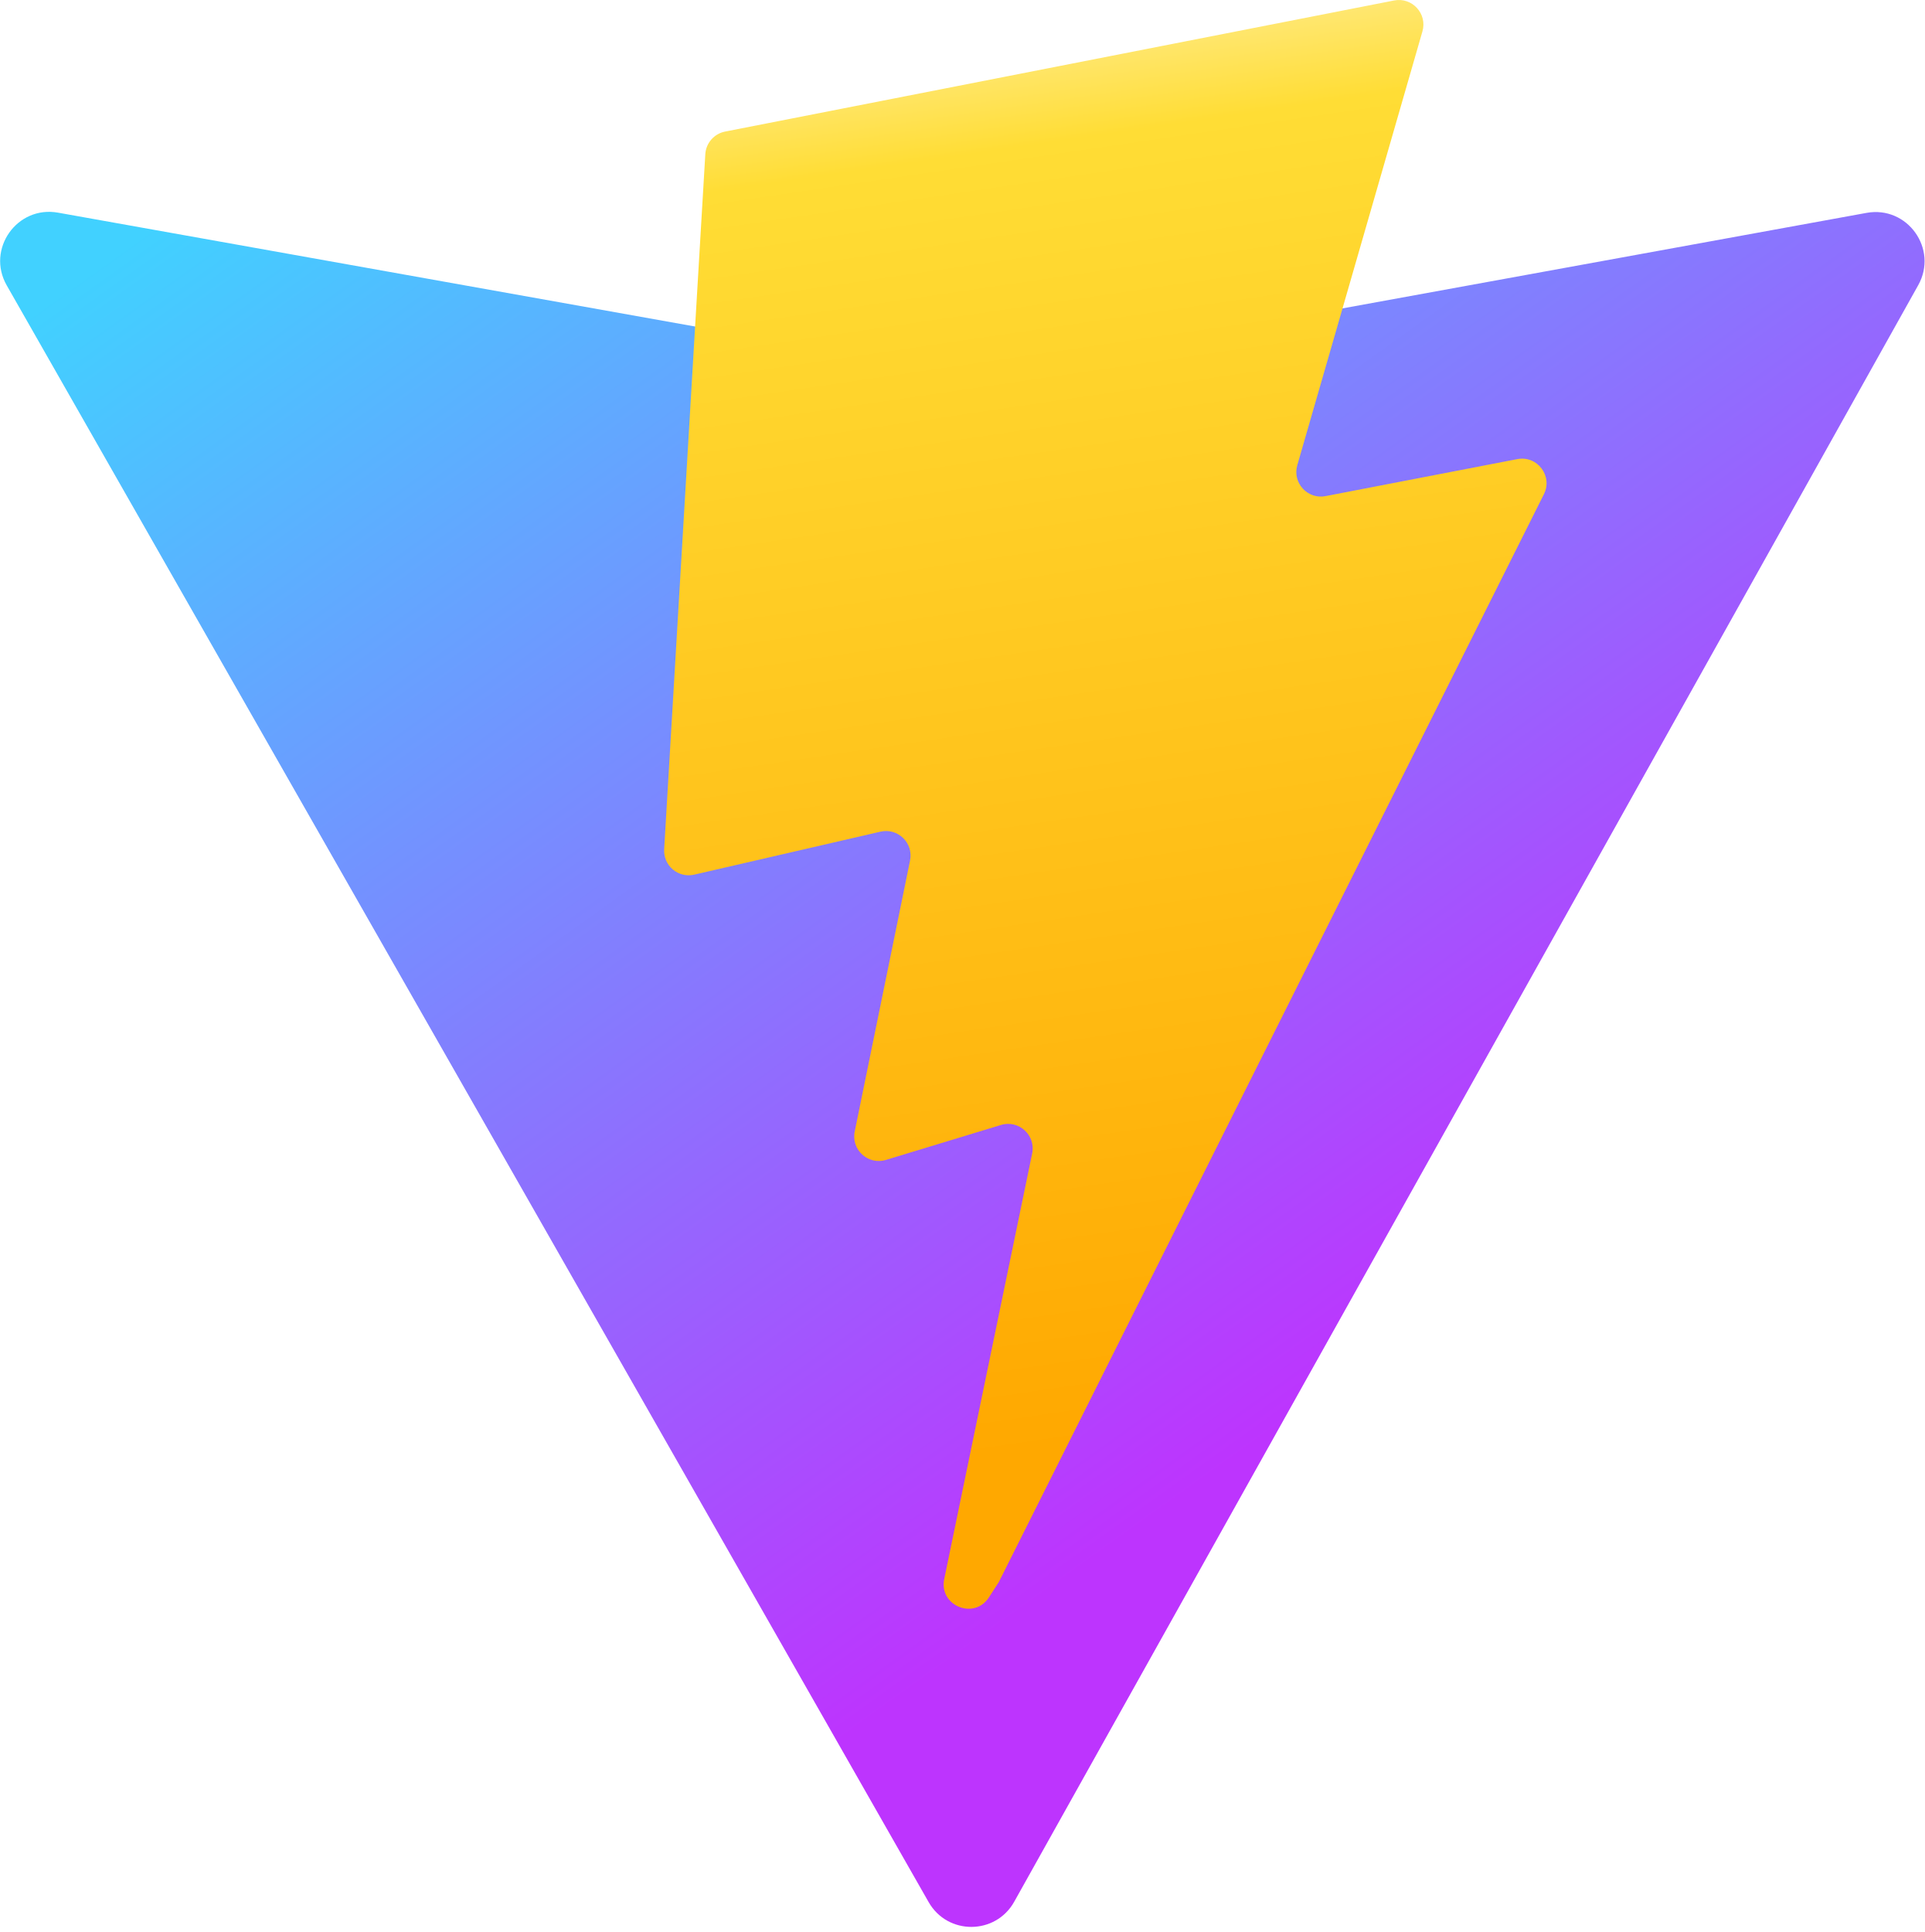
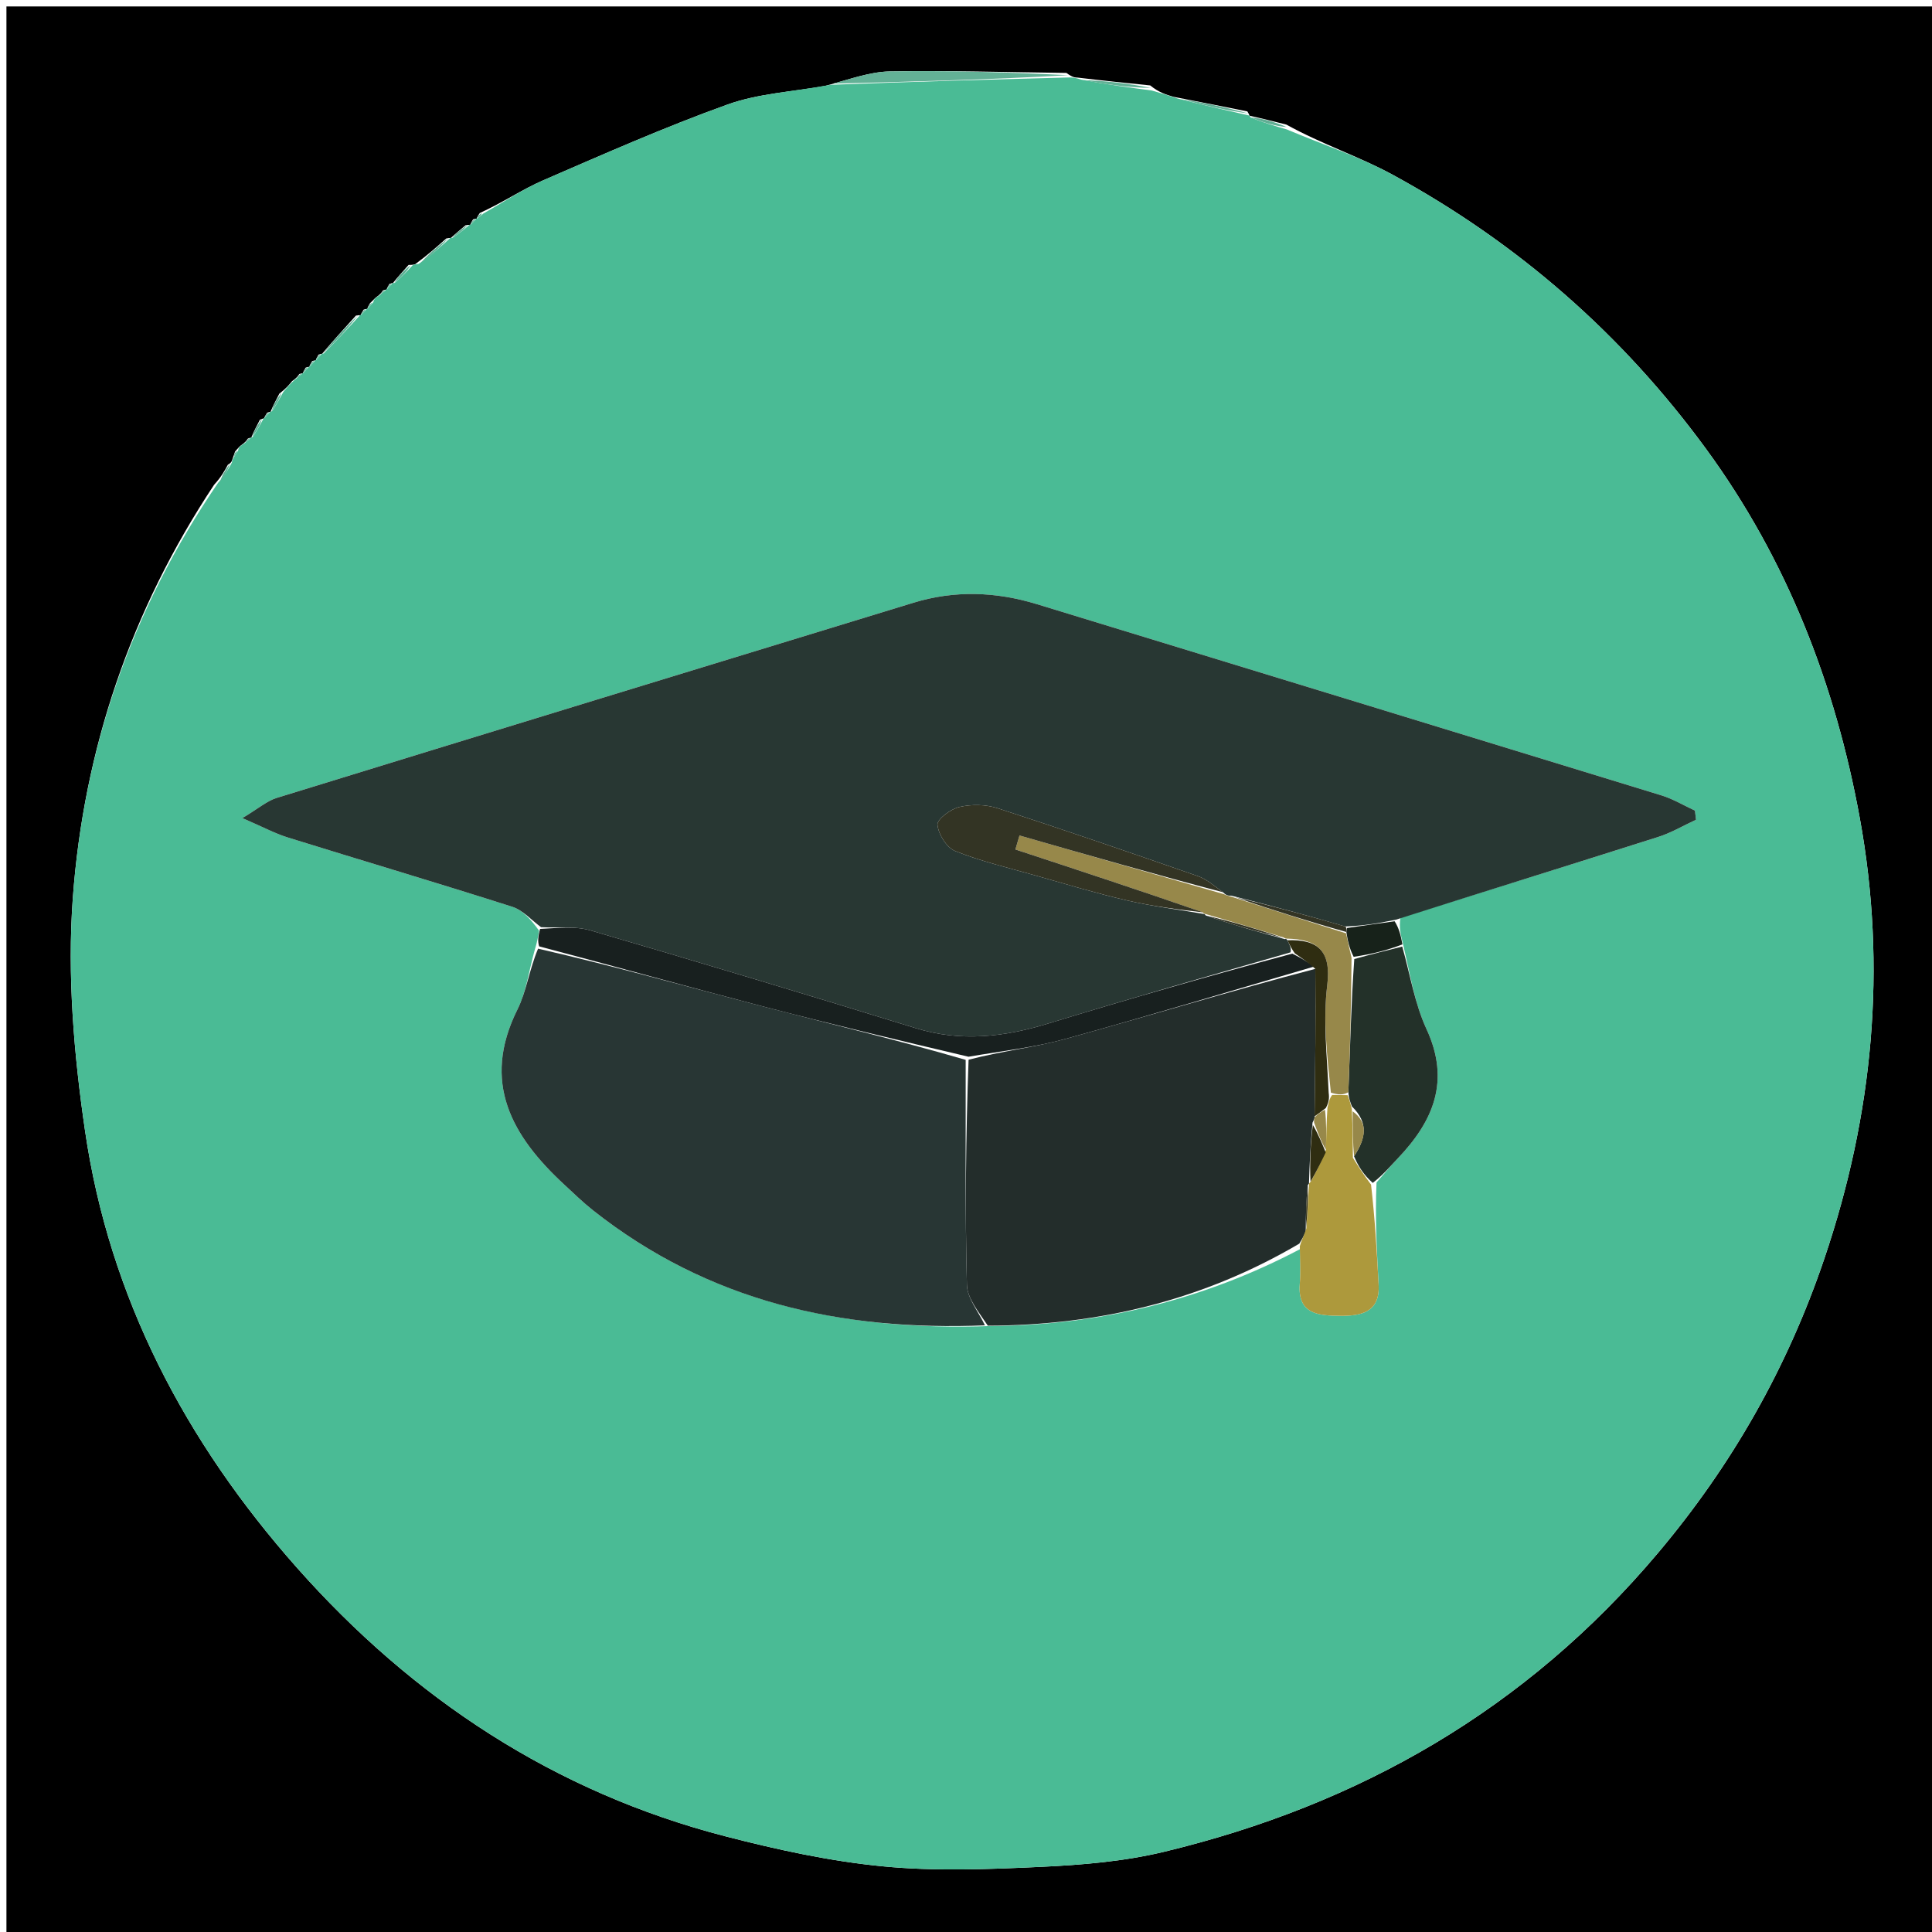
- <svg xmlns="http://www.w3.org/2000/svg" aria-hidden="true" role="img" class="iconify iconify--logos" width="31.88" height="32" preserveAspectRatio="xMidYMid meet" viewBox="0 0 256 257">
-   <defs>
-     <linearGradient id="IconifyId1813088fe1fbc01fb466" x1="-.828%" x2="57.636%" y1="7.652%" y2="78.411%">
-       <stop offset="0%" stop-color="#41D1FF" />
-       <stop offset="100%" stop-color="#BD34FE" />
-     </linearGradient>
-     <linearGradient id="IconifyId1813088fe1fbc01fb467" x1="43.376%" x2="50.316%" y1="2.242%" y2="89.03%">
-       <stop offset="0%" stop-color="#FFEA83" />
-       <stop offset="8.333%" stop-color="#FFDD35" />
-       <stop offset="100%" stop-color="#FFA800" />
-     </linearGradient>
-   </defs>
-   <path fill="url(#IconifyId1813088fe1fbc01fb466)" d="M255.153 37.938L134.897 252.976c-2.483 4.44-8.862 4.466-11.382.048L.875 37.958c-2.746-4.814 1.371-10.646 6.827-9.67l120.385 21.517a6.537 6.537 0 0 0 2.322-.004l117.867-21.483c5.438-.991 9.574 4.796 6.877 9.62Z" />
-   <path fill="url(#IconifyId1813088fe1fbc01fb467)" d="M185.432.063L96.44 17.501a3.268 3.268 0 0 0-2.634 3.014l-5.474 92.456a3.268 3.268 0 0 0 3.997 3.378l24.777-5.718c2.318-.535 4.413 1.507 3.936 3.838l-7.361 36.047c-.495 2.426 1.782 4.5 4.151 3.78l15.304-4.649c2.372-.72 4.652 1.36 4.15 3.788l-11.698 56.621c-.732 3.542 3.979 5.473 5.943 2.437l1.313-2.028l72.516-144.72c1.215-2.423-.88-5.186-3.54-4.672l-25.505 4.922c-2.396.462-4.435-1.77-3.759-4.114l16.646-57.705c.677-2.35-1.37-4.583-3.769-4.113Z" />
+ <svg xmlns="http://www.w3.org/2000/svg" version="1.1" id="Layer_1" x="0px" y="0px" width="100%" viewBox="0 0 300 300" enable-background="new 0 0 300 300" xml:space="preserve">
+   <path fill="#000000" opacity="1" stroke="none" d=" M174,301   C116,301 58.5,301 1,301   C1,201 1,101 1,1   C101,1 201,1 301,1   C301,101 301,201 301,301   C258.833,301 216.667,301 174,301  M46.48,58.076   C46.276,58.38 46.072,58.684 45.357,59.187   C44.902,59.745 44.447,60.304 43.378,61.128   C42.881,62.076 42.384,63.024 41.988,63.994   C41.988,63.994 42.011,63.893 41.483,64.083   C41.29,64.392 41.097,64.702 40.982,64.992   C40.982,64.992 40.963,64.914 40.358,65.175   C39.873,66.11 39.388,67.044 38.995,67.998   C38.995,67.998 39.015,67.905 38.497,68.097   C38.295,68.396 38.093,68.694 37.452,69.131   C37.172,69.311 37.02,69.567 36.504,70.109   C36.401,70.423 36.299,70.738 36.041,71.439   C36.041,71.439 35.991,71.853 35.392,72.153   C34.885,73.095 34.377,74.038 33.251,75.269   C20.323,94.769 12.988,116.382 11.302,139.52   C10.433,151.45 11.471,163.713 13.206,175.598   C16.992,201.522 28.858,223.967 46.089,243.413   C64.101,263.742 86.069,278.26 112.595,285.13   C120.616,287.207 128.811,288.995 137.036,289.798   C145.165,290.593 153.446,290.268 161.634,289.884   C168.002,289.585 174.476,289.05 180.651,287.569   C211.108,280.262 237.001,265.397 257.417,241.184   C268.965,227.487 277.538,212.38 283.277,195.455   C290.869,173.068 293.021,150.222 288.789,127.042   C285.006,106.316 277.492,86.905 264.936,69.733   C251.907,51.915 235.645,37.702 216.288,27.153   C211.068,24.308 205.323,22.425 199.745,19.347   C197.835,18.866 195.924,18.384 194.016,17.971   C194.016,17.971 194.084,17.963 193.689,17.302   C190.12,16.588 186.551,15.874 182.235,15.036   C181.103,14.707 179.972,14.378 178.606,13.266   C175.053,12.906 171.5,12.546 167.354,12.052   C166.949,12.043 166.545,12.034 165.596,11.325   C156.455,11.215 147.31,10.932 138.174,11.092   C135.052,11.147 131.95,12.316 128.152,13.335   C123.07,14.255 117.749,14.513 112.955,16.235   C103.262,19.717 93.814,23.897 84.354,27.995   C81.12,29.396 78.153,31.412 74.499,33.08   C74.297,33.384 74.094,33.688 73.994,34.007   C73.994,34.007 74.01,33.905 73.46,34.059   C73.271,34.376 73.082,34.692 73.001,34.972   C73.001,34.972 72.964,34.864 72.309,34.971   C71.511,35.636 70.712,36.301 69.979,36.972   C69.979,36.972 69.972,36.906 69.299,37.03   C67.813,38.349 66.327,39.668 64.46,41.03   C64.46,41.03 64.1,41.162 63.452,41.137   C62.606,42.079 61.76,43.021 60.991,43.982   C60.991,43.982 61.01,43.906 60.478,44.082   C60.287,44.392 60.096,44.702 60.012,45.013   C60.012,45.013 60.014,44.905 59.482,45.079   C59.281,45.383 59.08,45.686 58.449,46.134   C58.176,46.312 58.023,46.563 57.461,47.077   C57.275,47.39 57.089,47.703 57.014,48.013   C57.014,48.013 57.012,47.903 56.471,48.075   C56.276,48.387 56.08,48.699 55.983,48.985   C55.983,48.985 55.956,48.886 55.267,49.008   C53.47,50.989 51.672,52.97 49.979,54.982   C49.979,54.982 50.009,54.878 49.47,55.066   C49.278,55.382 49.086,55.698 49.013,56.009   C49.013,56.009 49.008,55.891 48.475,56.075   C48.284,56.387 48.094,56.699 48.011,57.01   C48.011,57.01 48.01,56.904 47.475,57.078   C47.285,57.389 47.094,57.7 47.012,58.014   C47.012,58.014 47.015,57.906 46.48,58.076  z" />
+   <path fill="#4ABB95" opacity="1" stroke="none" d=" M43.992,60.862   C44.447,60.304 44.902,59.745 45.82,58.924   C46.527,58.41 46.771,58.158 47.015,57.906   C47.015,57.906 47.012,58.014 47.158,57.844   C47.539,57.417 47.774,57.161 48.01,56.904   C48.01,56.904 48.011,57.01 48.158,56.84   C48.539,56.411 48.773,56.151 49.008,55.891   C49.008,55.891 49.013,56.009 49.153,55.836   C49.532,55.401 49.77,55.139 50.009,54.878   C50.009,54.878 49.979,54.982 50.271,54.884   C52.361,52.819 54.159,50.853 55.956,48.886   C55.956,48.886 55.983,48.985 56.136,48.828   C56.53,48.416 56.771,48.159 57.012,47.903   C57.012,47.903 57.014,48.013 57.155,47.841   C57.527,47.408 57.757,47.147 57.988,46.886   C58.023,46.563 58.176,46.312 58.868,45.897   C59.529,45.409 59.771,45.157 60.014,44.905   C60.014,44.905 60.012,45.013 60.157,44.843   C60.538,44.417 60.774,44.161 61.01,43.906   C61.01,43.906 60.991,43.982 61.285,43.928   C62.42,42.969 63.26,42.065 64.1,41.162   C64.1,41.162 64.46,41.03 65.016,40.973   C67.038,39.58 68.505,38.243 69.972,36.906   C69.972,36.906 69.979,36.972 70.277,36.924   C71.371,36.205 72.167,35.535 72.964,34.864   C72.964,34.864 73.001,34.972 73.149,34.823   C73.535,34.418 73.772,34.162 74.01,33.905   C74.01,33.905 73.994,34.007 74.151,33.878   C74.581,33.573 74.832,33.373 75.064,33.148   C78.153,31.412 81.12,29.396 84.354,27.995   C93.814,23.897 103.262,19.717 112.955,16.235   C117.749,14.513 123.07,14.255 128.966,13.167   C141.901,12.674 154.02,12.349 166.14,12.024   C166.545,12.034 166.949,12.043 167.929,12.373   C171.949,13.145 175.394,13.597 178.84,14.049   C179.972,14.378 181.103,14.707 182.896,15.308   C187.066,16.374 190.575,17.169 194.084,17.963   C194.084,17.963 194.016,17.971 194.192,18.246   C196.185,19.047 198.002,19.574 199.819,20.1   C205.323,22.425 211.068,24.308 216.288,27.153   C235.645,37.702 251.907,51.915 264.936,69.733   C277.492,86.905 285.006,106.316 288.789,127.042   C293.021,150.222 290.869,173.068 283.277,195.455   C277.538,212.38 268.965,227.487 257.417,241.184   C237.001,265.397 211.108,280.262 180.651,287.569   C174.476,289.05 168.002,289.585 161.634,289.884   C153.446,290.268 145.165,290.593 137.036,289.798   C128.811,288.995 120.616,287.207 112.595,285.13   C86.069,278.26 64.101,263.742 46.089,243.413   C28.858,223.967 16.992,201.522 13.206,175.598   C11.471,163.713 10.433,151.45 11.302,139.52   C12.988,116.382 20.323,94.769 33.861,74.977   C34.978,73.742 35.485,72.797 35.991,71.853   C35.991,71.853 36.041,71.439 36.271,71.066   C36.692,70.444 36.857,70.18 36.995,69.898   C37.02,69.567 37.172,69.311 37.875,68.897   C38.536,68.411 38.776,68.158 39.015,67.905   C39.015,67.905 38.995,67.998 39.244,67.843   C39.983,66.764 40.473,65.839 40.963,64.914   C40.963,64.914 40.982,64.992 41.143,64.83   C41.539,64.409 41.775,64.151 42.011,63.893   C42.011,63.893 41.988,63.994 42.237,63.836   C42.988,62.739 43.49,61.8 43.992,60.862  M213.748,183.613   C214.841,182.37 215.89,181.087 217.032,179.891   C222.568,174.097 225.24,167.871 221.511,159.812   C219.66,155.811 218.959,151.276 217.795,146.303   C217.512,145.209 217.229,144.116 217.457,142.497   C230.804,138.331 244.16,134.199 257.484,129.963   C259.518,129.317 261.401,128.194 263.354,127.292   C263.299,126.818 263.245,126.344 263.191,125.87   C261.461,125.072 259.796,124.062 257.992,123.508   C225.68,113.581 193.35,103.714 161.028,93.82   C154.646,91.867 148.25,91.634 141.84,93.594   C108.877,103.669 75.915,113.748 42.974,123.898   C41.454,124.366 40.149,125.53 37.635,127.033   C40.849,128.421 42.708,129.428 44.687,130.043   C56.294,133.653 67.952,137.104 79.531,140.798   C81.194,141.328 82.529,142.888 83.706,144.516   C83.581,145.329 83.455,146.141 82.992,147.664   C82.138,150.706 81.737,153.974 80.351,156.75   C74.694,168.086 79.485,176.428 87.631,183.958   C89.096,185.313 90.531,186.713 92.093,187.949   C109.968,202.089 130.642,206.723 153.839,205.908   C170.917,205.788 186.966,201.815 201.906,193.95   C201.887,195.758 201.969,197.574 201.829,199.373   C201.453,204.19 204.922,204.279 208.1,204.318   C211.221,204.356 214.3,203.836 214.073,199.512   C213.803,194.384 213.502,189.257 213.748,183.613  z" />
+   <path fill="#63B196" opacity="1" stroke="none" d=" M165.868,11.674   C154.02,12.349 141.901,12.674 129.31,12.987   C131.95,12.316 135.052,11.147 138.174,11.092   C147.31,10.932 156.455,11.215 165.868,11.674  z" />
+   <path fill="#5CB094" opacity="1" stroke="none" d=" M55.612,48.947   C54.159,50.853 52.361,52.819 50.219,54.869   C51.672,52.97 53.47,50.989 55.612,48.947  z" />
+   <path fill="#60AE94" opacity="1" stroke="none" d=" M193.886,17.632   C190.575,17.169 187.066,16.374 183.27,15.37   C186.551,15.874 190.12,16.588 193.886,17.632  z" />
+   <path fill="#63B196" opacity="1" stroke="none" d=" M178.723,13.658   C175.394,13.597 171.949,13.145 168.225,12.44   C171.5,12.546 175.053,12.906 178.723,13.658  z" />
+   <path fill="#5FB094" opacity="1" stroke="none" d=" M69.636,36.968   C68.505,38.243 67.038,39.58 65.206,40.952   C66.327,39.668 67.813,38.349 69.636,36.968  z" />
+   <path fill="#60AE94" opacity="1" stroke="none" d=" M199.782,19.724   C198.002,19.574 196.185,19.047 194.191,18.212   C195.924,18.384 197.835,18.866 199.782,19.724  z" />
+   <path fill="#5CB094" opacity="1" stroke="none" d=" M63.776,41.149   C63.26,42.065 62.42,42.969 61.247,43.918   C61.76,43.021 62.606,42.079 63.776,41.149  z" />
+   <path fill="#5CB094" opacity="1" stroke="none" d=" M35.692,72.003   C35.485,72.797 34.978,73.742 34.171,74.833   C34.377,74.038 34.885,73.095 35.692,72.003  z" />
+   <path fill="#5CB094" opacity="1" stroke="none" d=" M40.66,65.045   C40.473,65.839 39.983,66.764 39.198,67.833   C39.388,67.044 39.873,66.11 40.66,65.045  z" />
+   <path fill="#5CB094" opacity="1" stroke="none" d=" M43.685,60.995   C43.49,61.8 42.988,62.739 42.187,63.825   C42.384,63.024 42.881,62.076 43.685,60.995  z" />
+   <path fill="#5FB094" opacity="1" stroke="none" d=" M72.637,34.917   C72.167,35.535 71.371,36.205 70.244,36.921   C70.712,36.301 71.511,35.636 72.637,34.917  z" />
+   <path fill="#5CB094" opacity="1" stroke="none" d=" M49.739,54.972   C49.77,55.139 49.532,55.401 49.094,55.838   C49.086,55.698 49.278,55.382 49.739,54.972  z" />
+   <path fill="#5FB094" opacity="1" stroke="none" d=" M74.781,33.114   C74.832,33.373 74.581,33.573 74.1,33.87   C74.094,33.688 74.297,33.384 74.781,33.114  z" />
+   <path fill="#5FB094" opacity="1" stroke="none" d=" M73.735,33.982   C73.772,34.162 73.535,34.418 73.095,34.842   C73.082,34.692 73.271,34.376 73.735,33.982  z" />
+   <path fill="#5CB094" opacity="1" stroke="none" d=" M60.744,43.994   C60.774,44.161 60.538,44.417 60.103,44.842   C60.096,44.702 60.287,44.392 60.744,43.994  z" />
+   <path fill="#5CB094" opacity="1" stroke="none" d=" M59.748,44.992   C59.771,45.157 59.529,45.409 59.083,45.825   C59.08,45.686 59.281,45.383 59.748,44.992  z" />
+   <path fill="#5CB094" opacity="1" stroke="none" d=" M57.724,46.982   C57.757,47.147 57.527,47.408 57.1,47.842   C57.089,47.703 57.275,47.39 57.724,46.982  z" />
+   <path fill="#5CB094" opacity="1" stroke="none" d=" M56.742,47.989   C56.771,48.159 56.53,48.416 56.087,48.842   C56.08,48.699 56.276,48.387 56.742,47.989  z" />
+   <path fill="#5CB094" opacity="1" stroke="none" d=" M38.756,68.001   C38.776,68.158 38.536,68.411 38.094,68.828   C38.093,68.694 38.295,68.396 38.756,68.001  z" />
+   <path fill="#5CB094" opacity="1" stroke="none" d=" M48.741,55.983   C48.773,56.151 48.539,56.411 48.104,56.841   C48.094,56.699 48.284,56.387 48.741,55.983  z" />
+   <path fill="#5CB094" opacity="1" stroke="none" d=" M47.742,56.991   C47.774,57.161 47.539,57.417 47.104,57.843   C47.094,57.7 47.285,57.389 47.742,56.991  z" />
+   <path fill="#5CB094" opacity="1" stroke="none" d=" M46.747,57.991   C46.771,58.158 46.527,58.41 46.076,58.825   C46.072,58.684 46.276,58.38 46.747,57.991  z" />
+   <path fill="#5CB094" opacity="1" stroke="none" d=" M41.747,63.988   C41.775,64.151 41.539,64.409 41.104,64.839   C41.097,64.702 41.29,64.392 41.747,63.988  z" />
+   <path fill="#5CB094" opacity="1" stroke="none" d=" M36.749,70.004   C36.857,70.18 36.692,70.444 36.348,70.872   C36.299,70.738 36.401,70.423 36.749,70.004  z" />
+   <path fill="#283733" opacity="1" stroke="none" d=" M84.015,143.971   C82.529,142.888 81.194,141.328 79.531,140.798   C67.952,137.104 56.294,133.653 44.687,130.043   C42.708,129.428 40.849,128.421 37.635,127.033   C40.149,125.53 41.454,124.366 42.974,123.898   C75.915,113.748 108.877,103.669 141.84,93.594   C148.25,91.634 154.646,91.867 161.028,93.82   C193.35,103.714 225.68,113.581 257.992,123.508   C259.796,124.062 261.461,125.072 263.191,125.87   C263.245,126.344 263.299,126.818 263.354,127.292   C261.401,128.194 259.518,129.317 257.484,129.963   C244.16,134.199 230.804,138.331 216.813,142.794   C213.838,143.426 211.507,143.762 208.882,143.861   C202.879,142.102 197.172,140.58 191.228,139.087   C190.666,139.095 190.361,139.007 189.904,138.552   C188.486,137.498 187.324,136.5 185.978,136.032   C175.639,132.436 165.289,128.867 154.877,125.491   C153.059,124.901 150.845,124.875 148.98,125.307   C147.625,125.62 145.495,127.21 145.572,128.063   C145.705,129.538 146.989,131.616 148.309,132.145   C152.279,133.733 156.491,134.726 160.624,135.897   C165.395,137.247 170.147,138.69 174.973,139.81   C178.952,140.733 183.027,141.242 187.028,141.935   C186.996,141.935 187.023,141.878 187.237,142.164   C191.488,143.61 195.525,144.77 199.564,145.837   C199.567,145.744 199.753,145.748 199.905,146.003   C200.3,146.787 200.542,147.316 200.396,147.88   C187.589,151.577 175.143,155.145 162.763,158.933   C155.935,161.023 149.221,161.821 142.224,159.663   C125.415,154.478 108.571,149.405 91.686,144.474   C89.285,143.772 86.58,144.113 84.015,143.971  z" />
+   <path fill="#283634" opacity="1" stroke="none" d=" M152.942,205.8   C130.642,206.723 109.968,202.089 92.093,187.949   C90.531,186.713 89.096,185.313 87.631,183.958   C79.485,176.428 74.694,168.086 80.351,156.75   C81.737,153.974 82.138,150.706 83.553,147.307   C95.468,150.044 106.797,153.231 118.183,156.204   C128.737,158.96 139.352,161.487 149.949,164.576   C149.975,176.523 149.845,188.013 150.139,199.492   C150.194,201.617 151.964,203.698 152.942,205.8  z" />
+   <path fill="#232D2B" opacity="1" stroke="none" d=" M153.39,205.854   C151.964,203.698 150.194,201.617 150.139,199.492   C149.845,188.013 149.975,176.523 150.401,164.55   C155.702,163.175 160.658,162.641 165.4,161.331   C178.336,157.758 191.181,153.856 204.241,150.444   C204.321,158.317 204.223,165.831 204.124,173.504   C204.124,173.663 203.998,173.955 203.808,174.326   C203.487,177.702 203.356,180.707 203.258,183.711   C203.29,183.71 203.283,183.774 203.061,184.052   C202.804,186.553 202.768,188.775 202.753,191.215   C202.434,191.993 202.094,192.554 201.753,193.114   C186.966,201.815 170.917,205.788 153.39,205.854  z" />
+   <path fill="#18201F" opacity="1" stroke="none" d=" M204.063,150.085   C191.181,153.856 178.336,157.758 165.4,161.331   C160.658,162.641 155.702,163.175 150.392,164.089   C139.352,161.487 128.737,158.96 118.183,156.204   C106.797,153.231 95.468,150.044 83.722,146.952   C83.455,146.141 83.581,145.329 83.861,144.244   C86.58,144.113 89.285,143.772 91.686,144.474   C108.571,149.405 125.415,154.478 142.224,159.663   C149.221,161.821 155.935,161.023 162.763,158.933   C175.143,155.145 187.589,151.577 200.672,148.076   C202.245,148.852 203.154,149.468 204.063,150.085  z" />
+   <path fill="#233129" opacity="1" stroke="none" d=" M217.738,146.983   C218.959,151.276 219.66,155.811 221.511,159.812   C225.24,167.871 222.568,174.097 217.032,179.891   C215.89,181.087 214.841,182.37 213.161,183.682   C211.741,182.426 210.91,181.101 210.258,179.547   C212.019,176.841 212.609,174.417 209.926,171.809   C209.617,170.989 209.435,170.522 209.373,169.599   C209.651,162.457 209.809,155.77 210.292,148.918   C212.99,148.162 215.364,147.572 217.738,146.983  z" />
+   <path fill="#AD993C" opacity="1" stroke="none" d=" M210.078,179.776   C210.91,181.101 211.741,182.426 212.894,183.94   C213.502,189.257 213.803,194.384 214.073,199.512   C214.3,203.836 211.221,204.356 208.1,204.318   C204.922,204.279 201.453,204.19 201.829,199.373   C201.969,197.574 201.887,195.758 201.829,193.532   C202.094,192.554 202.434,191.993 202.846,190.776   C203.039,188.004 203.161,185.889 203.283,183.774   C203.283,183.774 203.29,183.71 203.532,183.487   C204.469,181.826 205.165,180.387 205.891,178.531   C205.948,176.151 205.974,174.188 206.133,171.965   C206.349,171.14 206.432,170.577 206.857,170.019   C207.884,170.036 208.568,170.046 209.252,170.056   C209.435,170.522 209.617,170.989 209.913,172.209   C210.044,175.234 210.061,177.505 210.078,179.776  z" />
+   <path fill="#17221A" opacity="1" stroke="none" d=" M217.767,146.643   C215.364,147.572 212.99,148.162 210.192,148.572   C209.517,147.237 209.267,146.081 209.061,144.719   C209.104,144.513 209.177,144.098 209.177,144.098   C211.507,143.762 213.838,143.426 216.557,143.056   C217.229,144.116 217.512,145.209 217.767,146.643  z" />
+   <path fill="#97884A" opacity="1" stroke="none" d=" M209.017,144.926   C209.267,146.081 209.517,147.237 209.867,148.738   C209.809,155.77 209.651,162.457 209.373,169.599   C208.568,170.046 207.884,170.036 206.658,169.665   C206.055,163.865 205.427,158.356 206.091,153.007   C206.767,147.56 204.544,145.83 199.753,145.748   C199.753,145.748 199.567,145.744 199.29,145.558   C195.016,144.207 191.02,143.042 187.023,141.878   C187.023,141.878 186.996,141.935 186.777,141.673   C176.929,138.243 167.299,135.075 157.67,131.906   C157.882,131.182 158.094,130.459 158.307,129.735   C168.896,132.774 179.485,135.814 190.075,138.853   C190.361,139.007 190.666,139.095 191.536,139.342   C197.727,141.353 203.372,143.139 209.017,144.926  z" />
+   <path fill="#333424" opacity="1" stroke="none" d=" M189.904,138.552   C179.485,135.814 168.896,132.774 158.307,129.735   C158.094,130.459 157.882,131.182 157.67,131.906   C167.299,135.075 176.929,138.243 186.809,141.673   C183.027,141.242 178.952,140.733 174.973,139.81   C170.147,138.69 165.395,137.247 160.624,135.897   C156.491,134.726 152.279,133.733 148.309,132.145   C146.989,131.616 145.705,129.538 145.572,128.063   C145.495,127.21 147.625,125.62 148.98,125.307   C150.845,124.875 153.059,124.901 154.877,125.491   C165.289,128.867 175.639,132.436 185.978,136.032   C187.324,136.5 188.486,137.498 189.904,138.552  z" />
+   <path fill="#2F2D11" opacity="1" stroke="none" d=" M199.905,146.003   C204.544,145.83 206.767,147.56 206.091,153.007   C205.427,158.356 206.055,163.865 206.315,169.659   C206.432,170.577 206.349,171.14 205.874,172.052   C205.028,172.715 204.577,173.03 204.125,173.345   C204.223,165.831 204.321,158.317 204.241,150.444   C203.154,149.468 202.245,148.852 201.06,148.04   C200.542,147.316 200.3,146.787 199.905,146.003  z" />
+   <path fill="#333424" opacity="1" stroke="none" d=" M209.061,144.719   C203.372,143.139 197.727,141.353 191.773,139.312   C197.172,140.58 202.879,142.102 208.882,143.861   C209.177,144.098 209.104,144.513 209.061,144.719  z" />
+   <path fill="#333424" opacity="1" stroke="none" d=" M187.237,142.164   C191.02,143.042 195.016,144.207 199.287,145.651   C195.525,144.77 191.488,143.61 187.237,142.164  z" />
+   <path fill="#2F2D11" opacity="1" stroke="none" d=" M205.86,178.948   C205.165,180.387 204.469,181.826 203.499,183.489   C203.356,180.707 203.487,177.702 203.86,174.679   C204.689,176.091 205.274,177.52 205.86,178.948  z" />
+   <path fill="#97884A" opacity="1" stroke="none" d=" M205.891,178.531   C205.274,177.52 204.689,176.091 204.051,174.309   C203.998,173.955 204.124,173.663 204.124,173.504   C204.577,173.03 205.028,172.715 205.74,172.313   C205.974,174.188 205.948,176.151 205.891,178.531  z" />
+   <path fill="#2F2D11" opacity="1" stroke="none" d=" M203.061,184.052   C203.161,185.889 203.039,188.004 202.825,190.559   C202.768,188.775 202.804,186.553 203.061,184.052  z" />
+   <path fill="#97884A" opacity="1" stroke="none" d=" M210.258,179.547   C210.061,177.505 210.044,175.234 210.04,172.563   C212.609,174.417 212.019,176.841 210.258,179.547  z" />
</svg>
